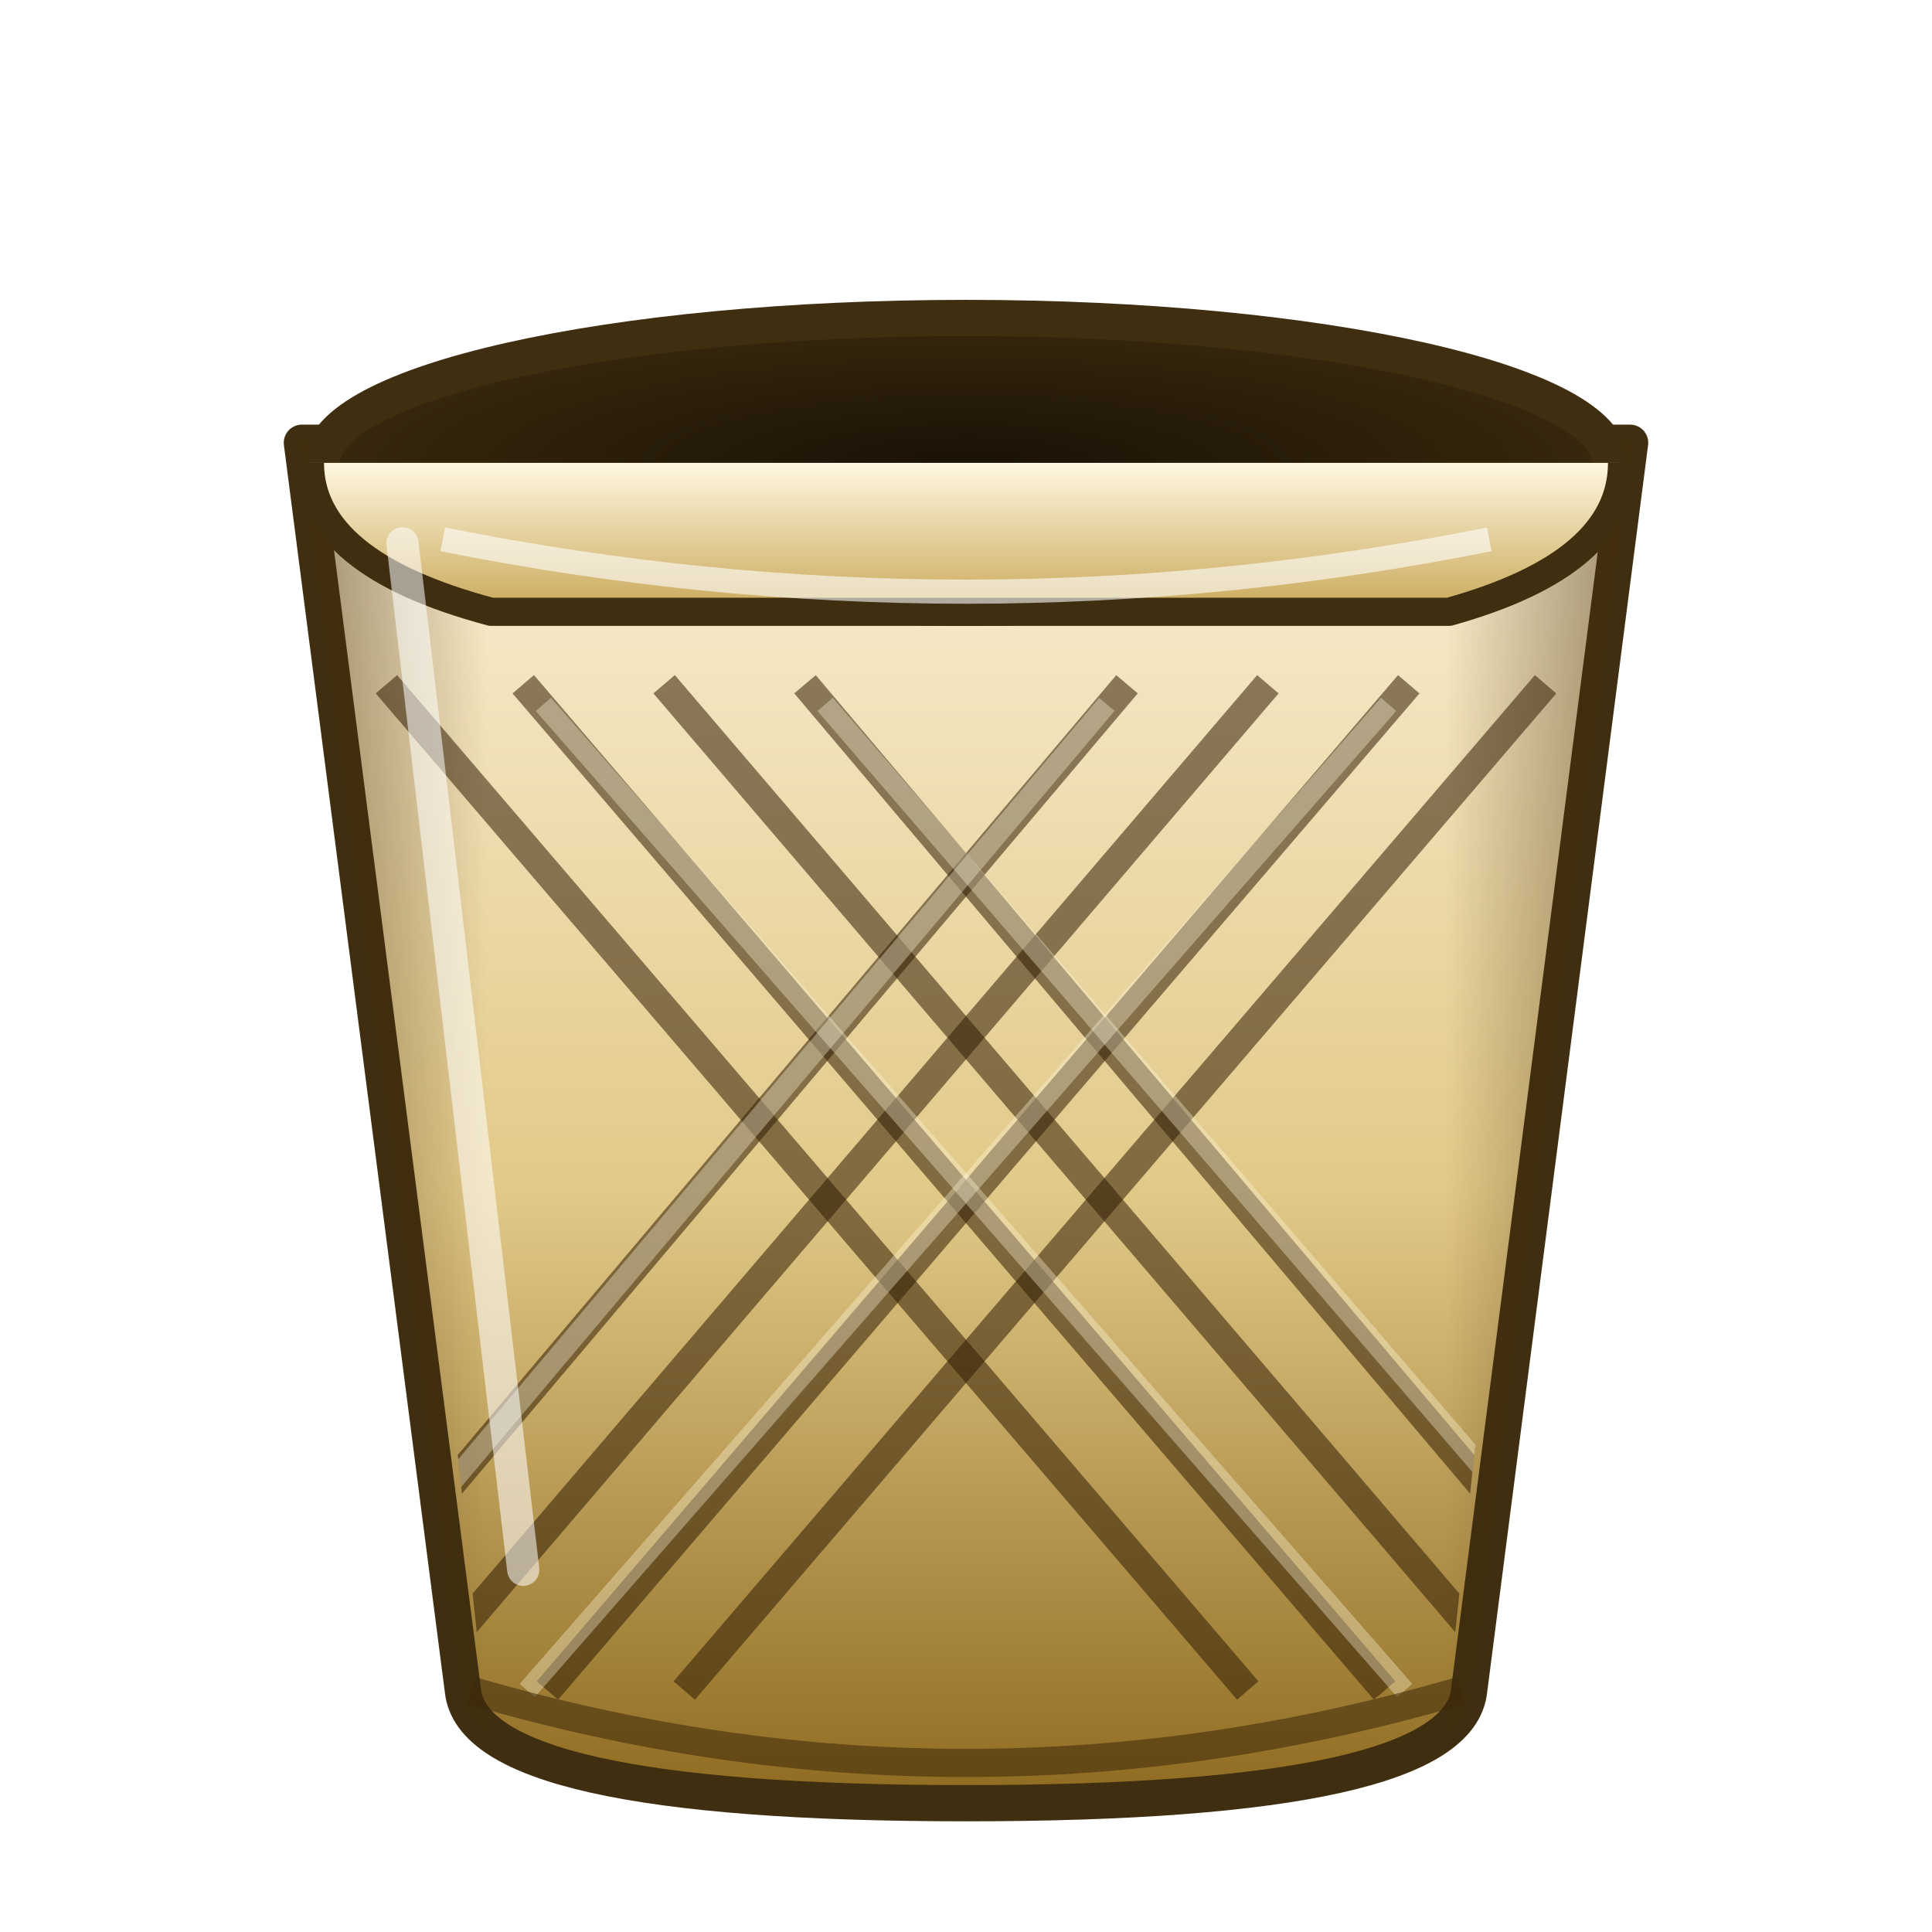
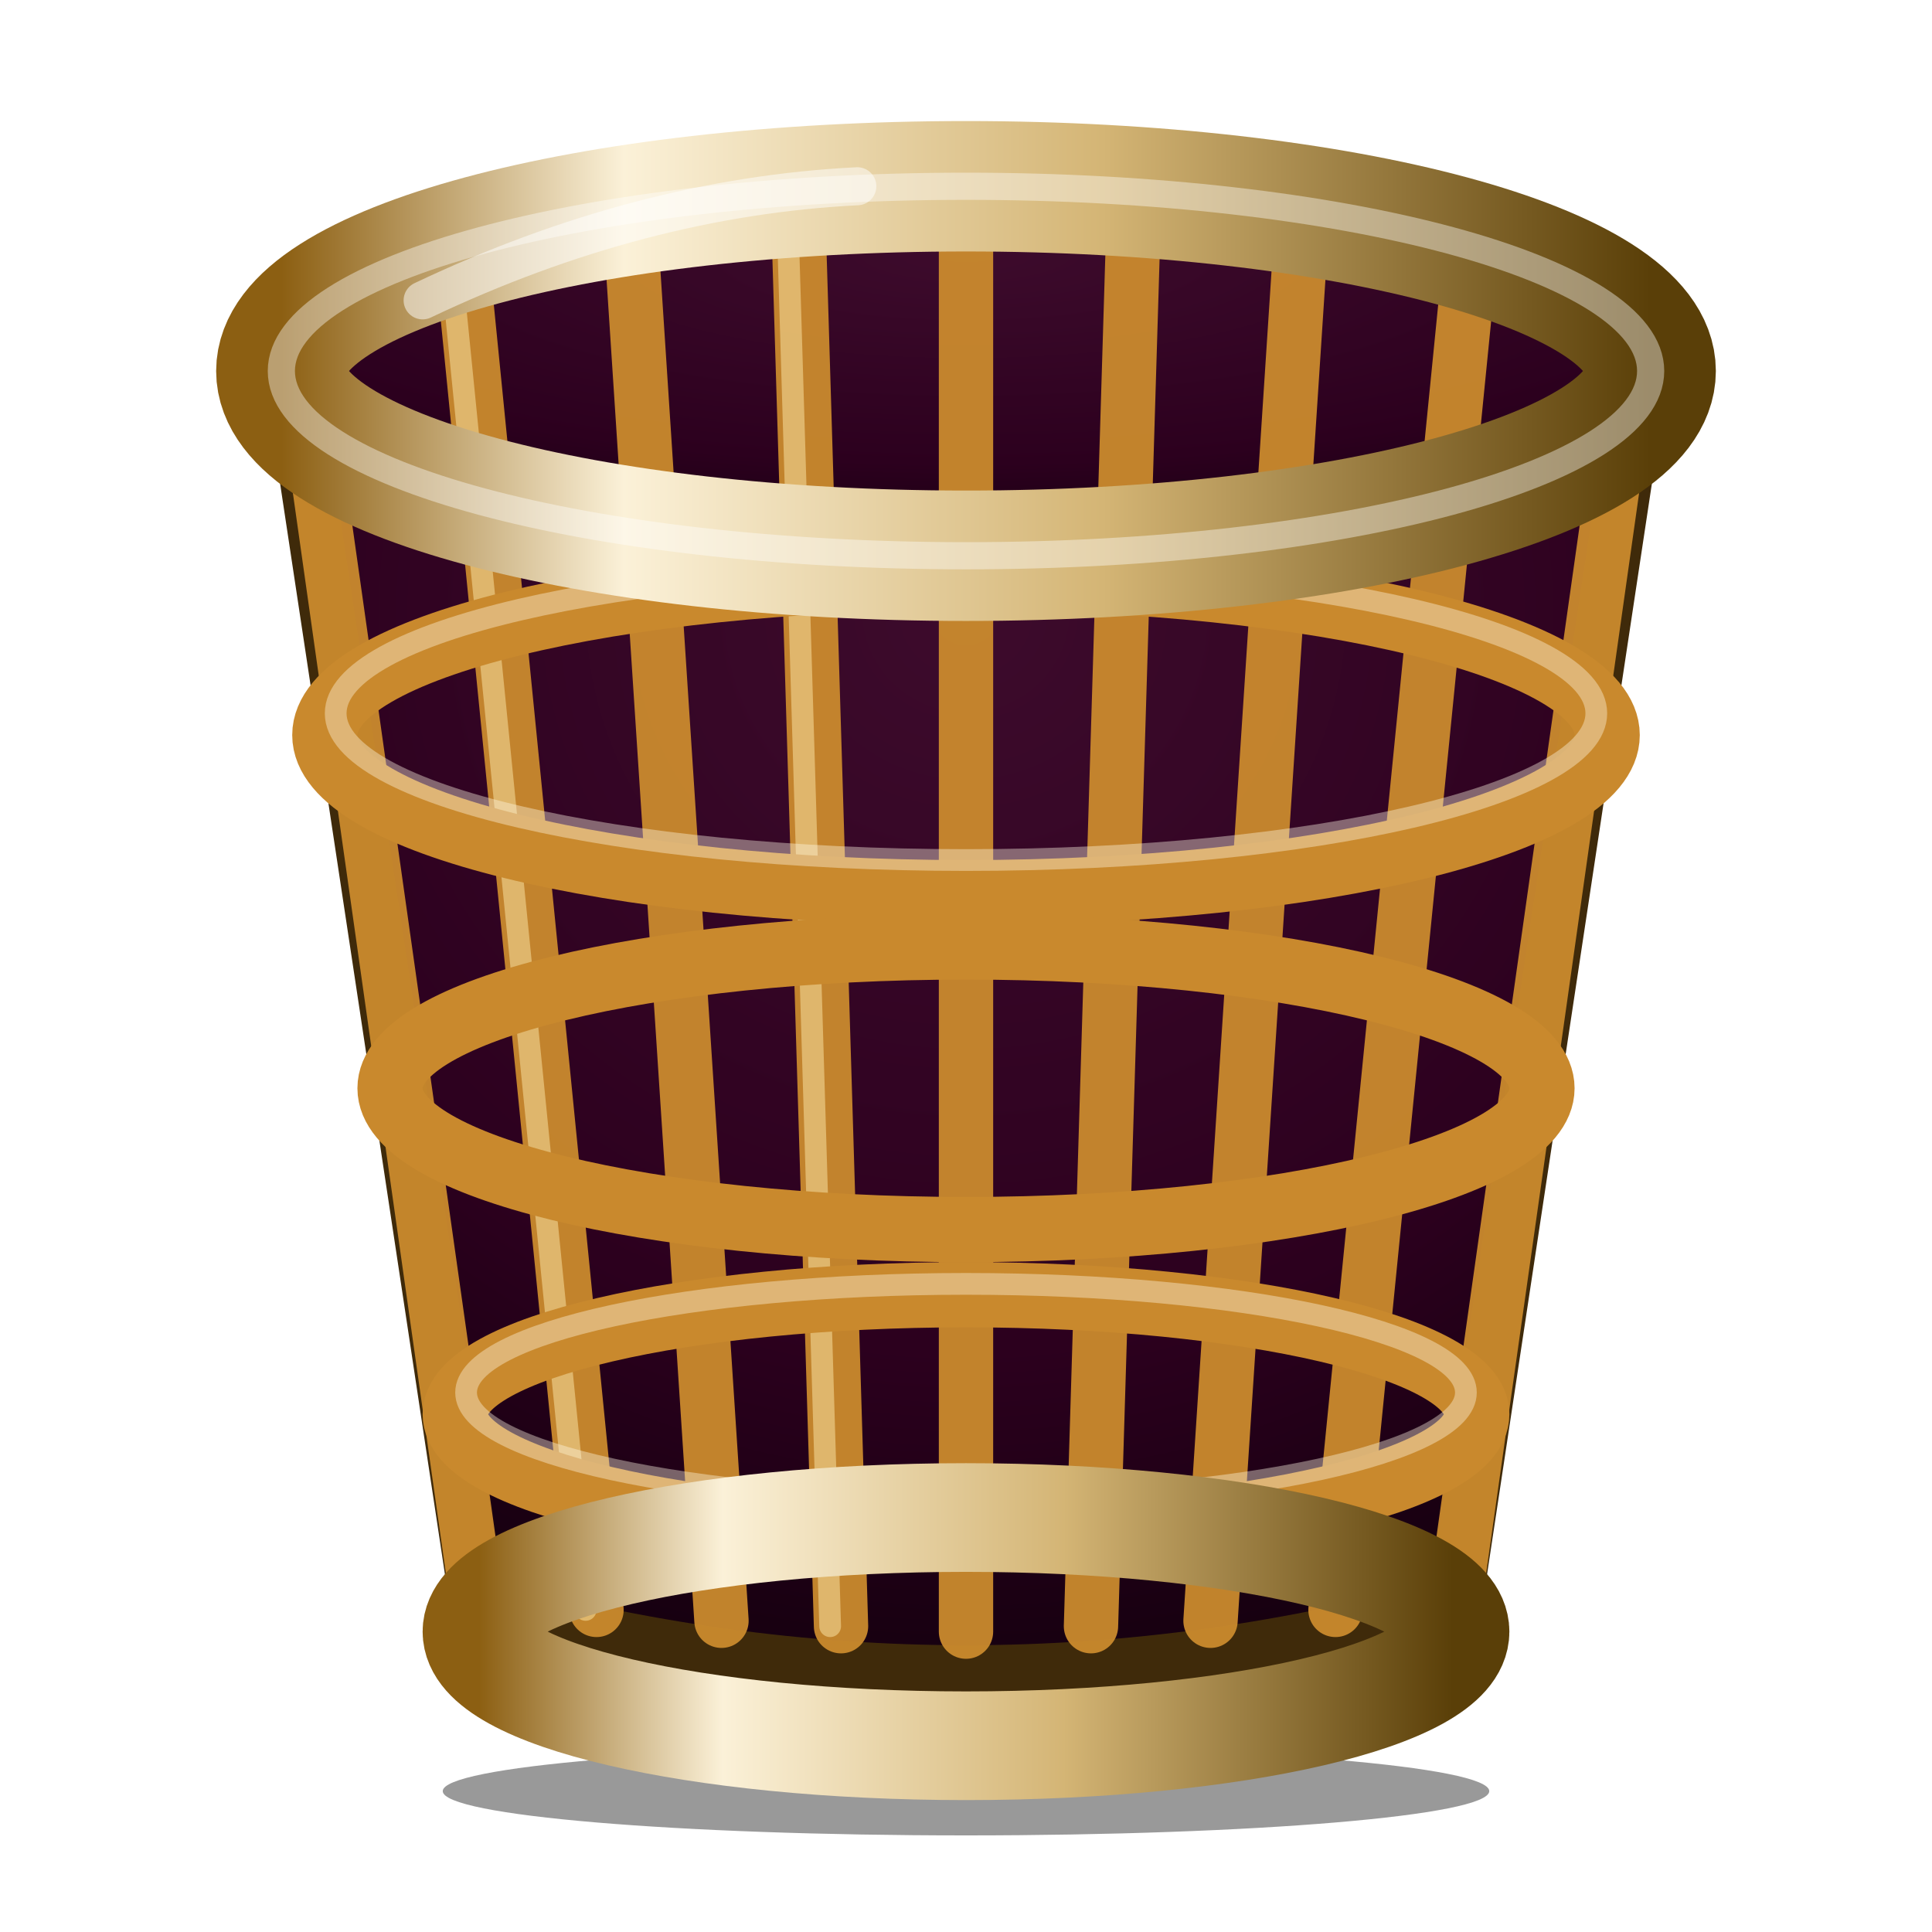
<svg viewBox="0 0 48 48" width="100%" height="100%">
  <defs>
-     <linearGradient id="ic-bin-body" x1="0" y1="0" x2="0" y2="1">
-       <stop offset="0%" stop-color="#FBF1D8" />
-       <stop offset="55%" stop-color="#E2C988" />
-       <stop offset="100%" stop-color="#8E6A1F" />
+     <radialGradient id="f-mesh-in" cx=".5" cy=".18" r=".95">
+       <stop offset="0" stop-color="#3D0B2C" />
+       <stop offset="60%" stop-color="#2C001E" />
+       <stop offset="100%" stop-color="#0A0008" />
+     </radialGradient>
+     <linearGradient id="f-mesh-rim" x1="0" y1="0" x2="1" y2="0">
+       <stop offset="0" stop-color="#8C5F12" />
+       <stop offset="0.25" stop-color="#FBF1D8" />
+       <stop offset="0.6" stop-color="#D4B575" />
+       <stop offset="1" stop-color="#5A3F08" />
    </linearGradient>
-     <linearGradient id="ic-bin-side" x1="0" y1="0" x2="1" y2="0">
-       <stop offset="0%" stop-color="rgba(70,45,10,.5)" />
-       <stop offset="14%" stop-color="rgba(70,45,10,0)" />
-       <stop offset="86%" stop-color="rgba(70,45,10,0)" />
-       <stop offset="100%" stop-color="rgba(70,45,10,.5)" />
-     </linearGradient>
-     <radialGradient id="ic-bin-mouth" cx=".5" cy=".5" r=".55">
-       <stop offset="0%" stop-color="#1A1206" />
-       <stop offset="100%" stop-color="#3A2A0E" />
-     </radialGradient>
-     <linearGradient id="ic-bin-rim" x1="0" y1="0" x2="0" y2="1">
-       <stop offset="0%" stop-color="#FFF7E0" />
-       <stop offset="100%" stop-color="#C9A858" />
-     </linearGradient>
-     <clipPath id="ic-bin-clip">
-       <path d="M9 14 L12 42 Q12.2 44.4 24 44.4 Q35.8 44.4 36 42 L39 14 Z" />
-     </clipPath>
  </defs>
-   <path d="M7.5 11 L11.5 42 Q11.8 44.8 24 44.8 Q36.2 44.8 36.5 42 L40.5 11 Z" fill="url(#ic-bin-body)" stroke="#3F2E0F" stroke-width=".9" stroke-linejoin="round" />
-   <path d="M7.5 11 L11.5 42 Q11.8 44.8 24 44.8 Q36.2 44.8 36.5 42 L40.5 11 Z" fill="url(#ic-bin-side)" />
-   <ellipse cx="24" cy="11.5" rx="16" ry="3.6" fill="url(#ic-bin-mouth)" stroke="#3F2E0F" stroke-width=".9" />
-   <path d="M7.7 11.5 Q7.7 14 12.2 15.2 L36 15.2 Q40.3 14 40.3 11.5" fill="url(#ic-bin-rim)" stroke="#3F2E0F" stroke-width=".7" stroke-linejoin="round" />
-   <path d="M11 13.4 Q24 16 37 13.4" fill="none" stroke="rgba(255,255,255,.6)" stroke-width=".6" />
-   <g stroke="rgba(50,30,5,.55)" stroke-width=".7" fill="none" clip-path="url(#ic-bin-clip)">
-     <path d="M13 17 L34.4 42" />
-     <path d="M16.5 17 L37 41" />
-     <path d="M20 17 L39 39.5" />
-     <path d="M9.6 17 L31 42" />
-     <path d="M35 17 L13.6 42" />
-     <path d="M31.5 17 L11 41" />
-     <path d="M28 17 L9 39.5" />
-     <path d="M38.4 17 L17 42" />
+   <ellipse cx="24" cy="44.5" rx="13" ry="1.1" fill="rgba(0,0,0,.4)" />
+   <g transform="translate(-8.4 -13.4625) scale(1.35)">
+     <path d="M11.6 17 L15 39.5 Q24 42 33 39.5 L36.4 17 Z" fill="url(#f-mesh-in)" stroke="#3F2A0A" stroke-width="1" stroke-linejoin="round" />
+     <ellipse cx="24" cy="16.8" rx="12.6" ry="3.4" fill="url(#f-mesh-in)" />
+     <g stroke="#C9892D" stroke-width="1" stroke-linecap="round" opacity=".95">
+       <path d="M11.7 16.1 L15 39.4" />
+       <path d="M14.7 14.5 L17.2 39.6" />
+       <path d="M17.8 13.8 L19.5 39.8" />
+       <path d="M20.9 13.5 L21.7 39.9" />
+       <path d="M24 13.4 L24 40" />
+       <path d="M27.1 13.5 L26.3 39.9" />
+       <path d="M30.2 13.8 L28.5 39.8" />
+       <path d="M33.3 14.5 L30.8 39.6" />
+       <path d="M36.3 16.1 L33 39.4" />
+     </g>
+     <g stroke="#F8E0A0" stroke-width=".4" stroke-linecap="round" opacity=".55">
+       <path d="M14.5 14.6 L17 39.6" />
+       <path d="M20.7 13.5 L21.5 39.9" />
+     </g>
+     <g fill="none" stroke="#C9892D" stroke-width="1.2">
+       <ellipse cx="24" cy="23.5" rx="11.8" ry="2.9" />
+       <ellipse cx="24" cy="30" rx="10.6" ry="2.6" />
+       <ellipse cx="24" cy="36" rx="9.4" ry="2.2" />
+     </g>
+     <g fill="none" stroke="rgba(255,247,228,.4)" stroke-width=".4">
+       <ellipse cx="24" cy="23.1" rx="11.6" ry="2.7" />
+       <ellipse cx="24" cy="35.6" rx="9.2" ry="2" />
+     </g>
+     <ellipse cx="24" cy="16.8" rx="12.6" ry="3.4" fill="none" stroke="url(#f-mesh-rim)" stroke-width="2.4" />
+     <ellipse cx="24" cy="16.8" rx="12.6" ry="3.4" fill="none" stroke="rgba(255,255,255,.4)" stroke-width=".5" />
+     <ellipse cx="24" cy="40" rx="9" ry="2.1" fill="none" stroke="url(#f-mesh-rim)" stroke-width="2" />
+     <path d="M14 15.5 Q18 13.6 22 13.4" fill="none" stroke="rgba(255,255,255,.5)" stroke-width=".7" stroke-linecap="round" />
  </g>
-   <g stroke="rgba(255,250,220,.35)" stroke-width=".5" fill="none" clip-path="url(#ic-bin-clip)">
-     <path d="M13.5 17.5 L34.9 42" />
-     <path d="M34.5 17.5 L13.1 42" />
-     <path d="M20.5 17.5 L39 39" />
-     <path d="M27.5 17.5 L9.4 39" />
-   </g>
-   <path d="M11.7 42 Q24 45.6 36.3 42" fill="none" stroke="rgba(60,40,10,.55)" stroke-width=".7" />
-   <path d="M10 13.5 L13 39" fill="none" stroke="rgba(255,255,255,.55)" stroke-width=".8" stroke-linecap="round" />
</svg>
